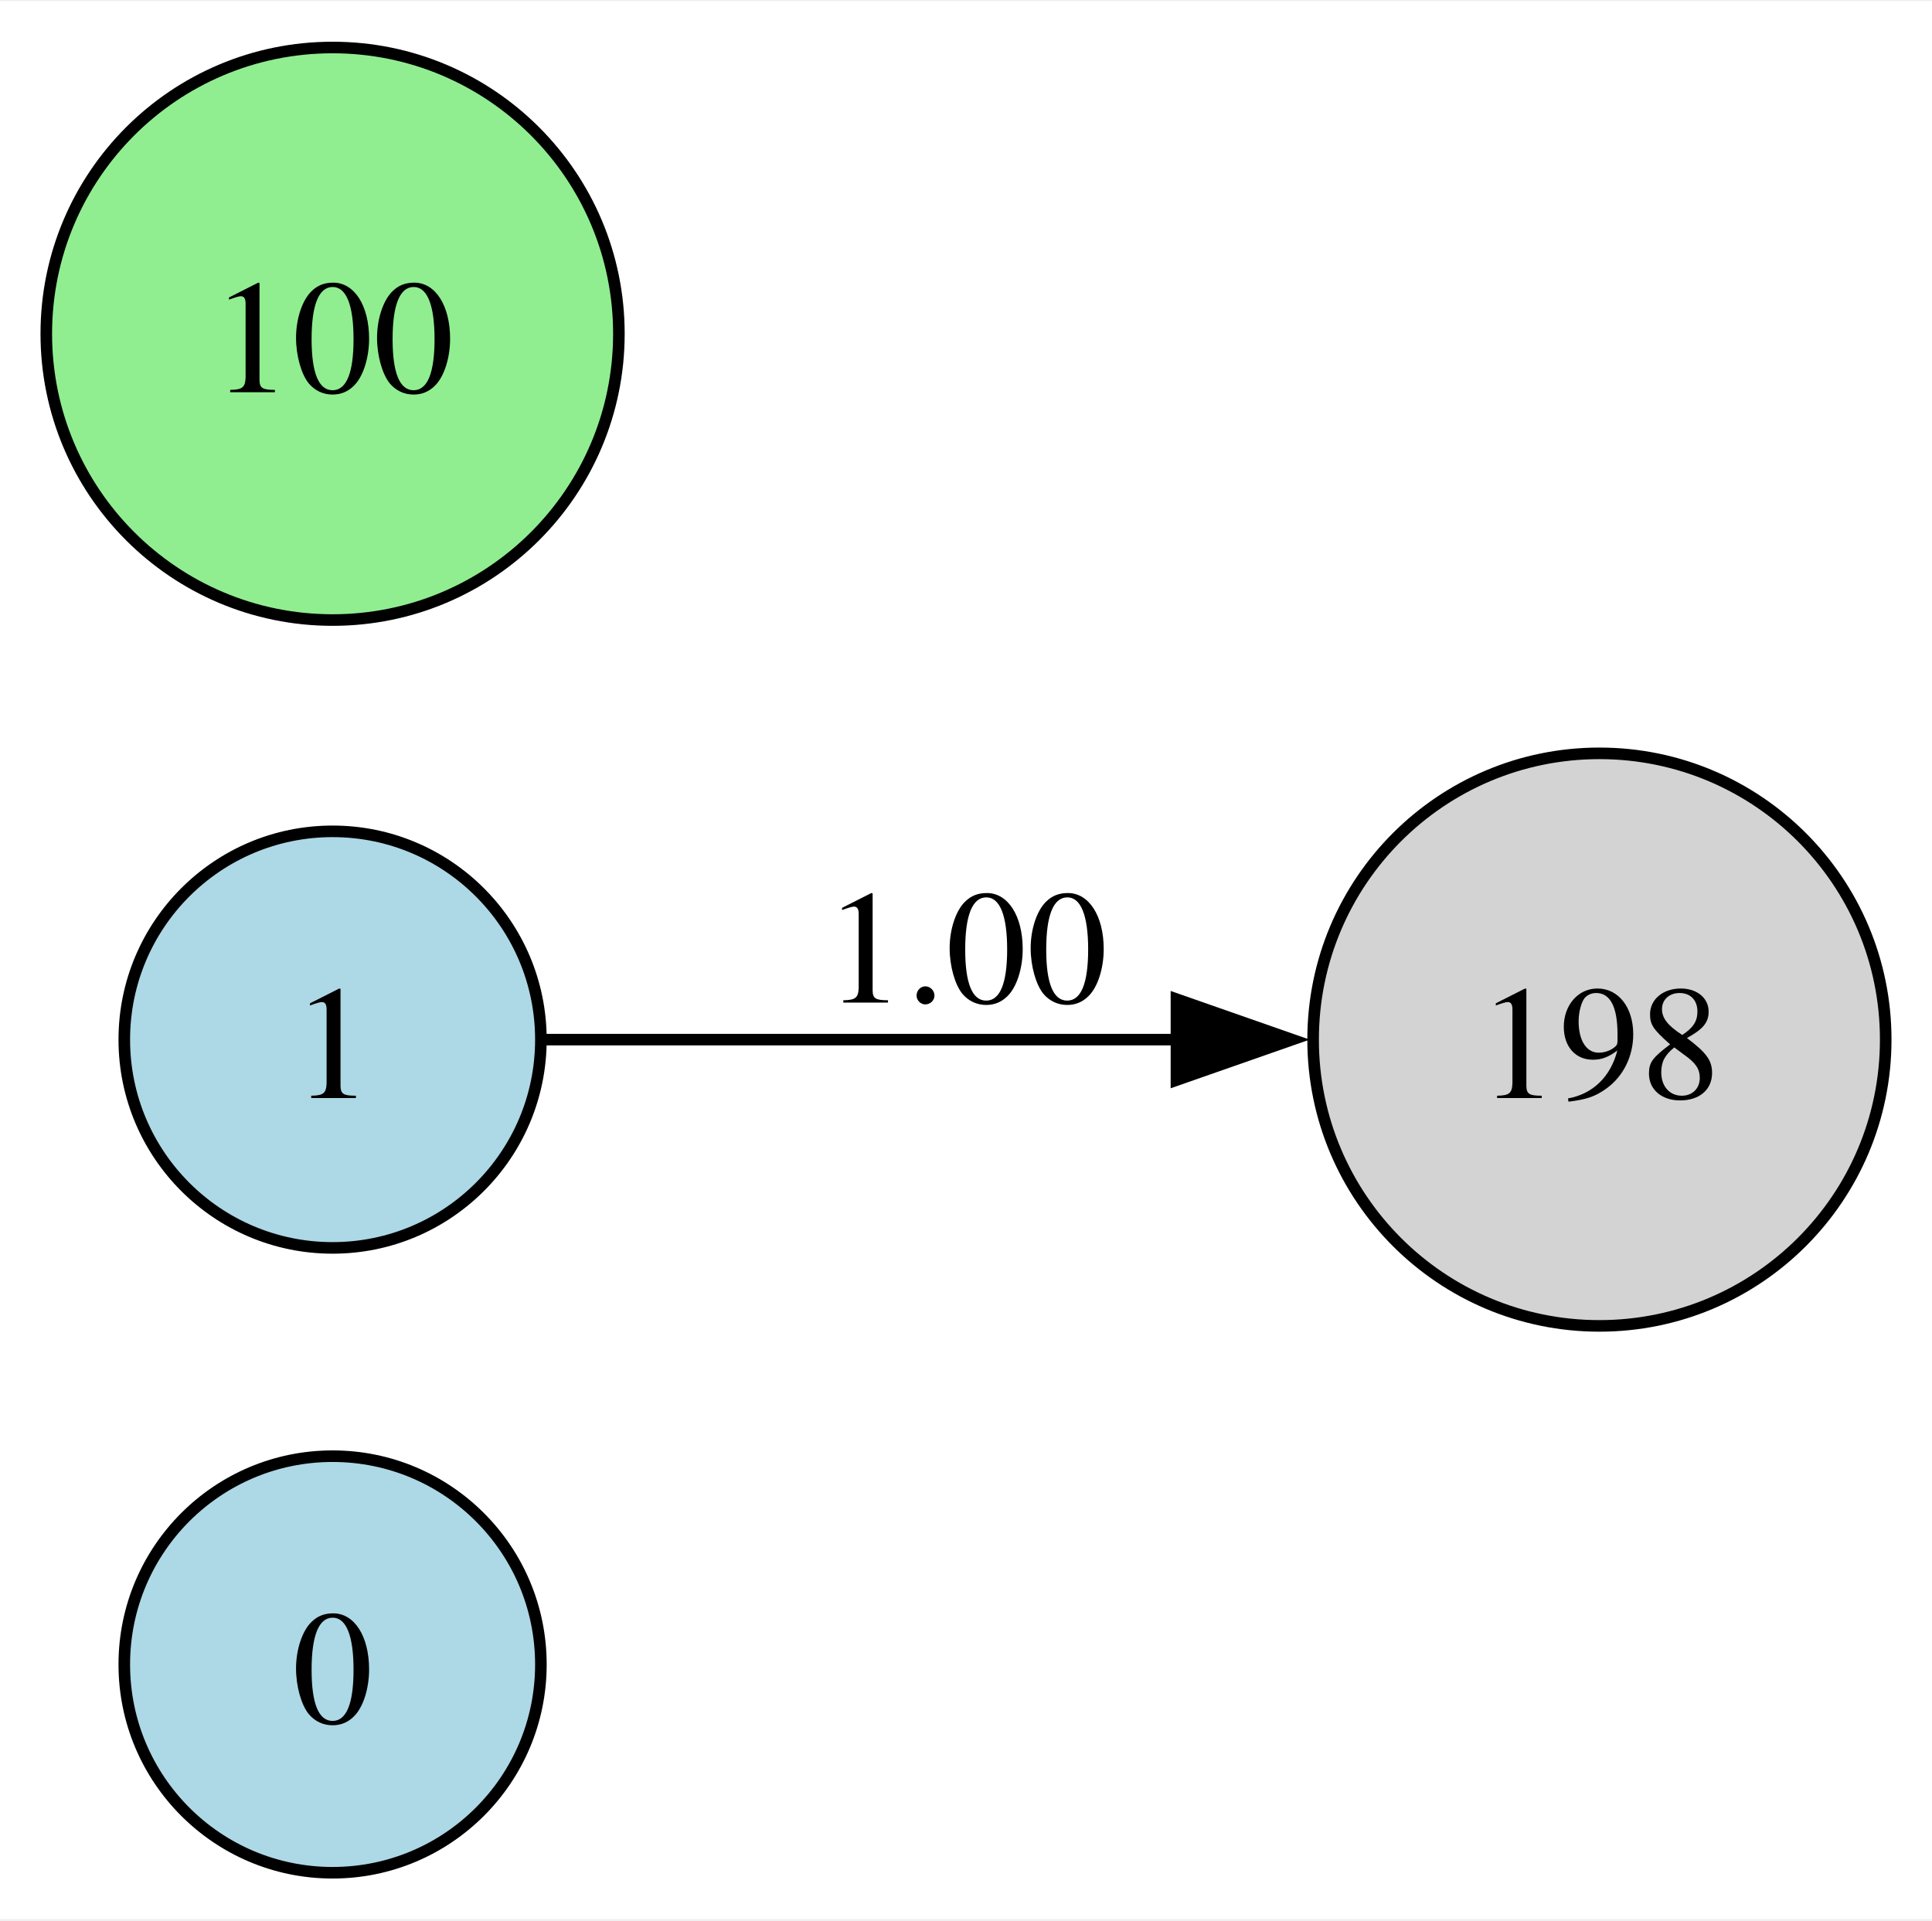
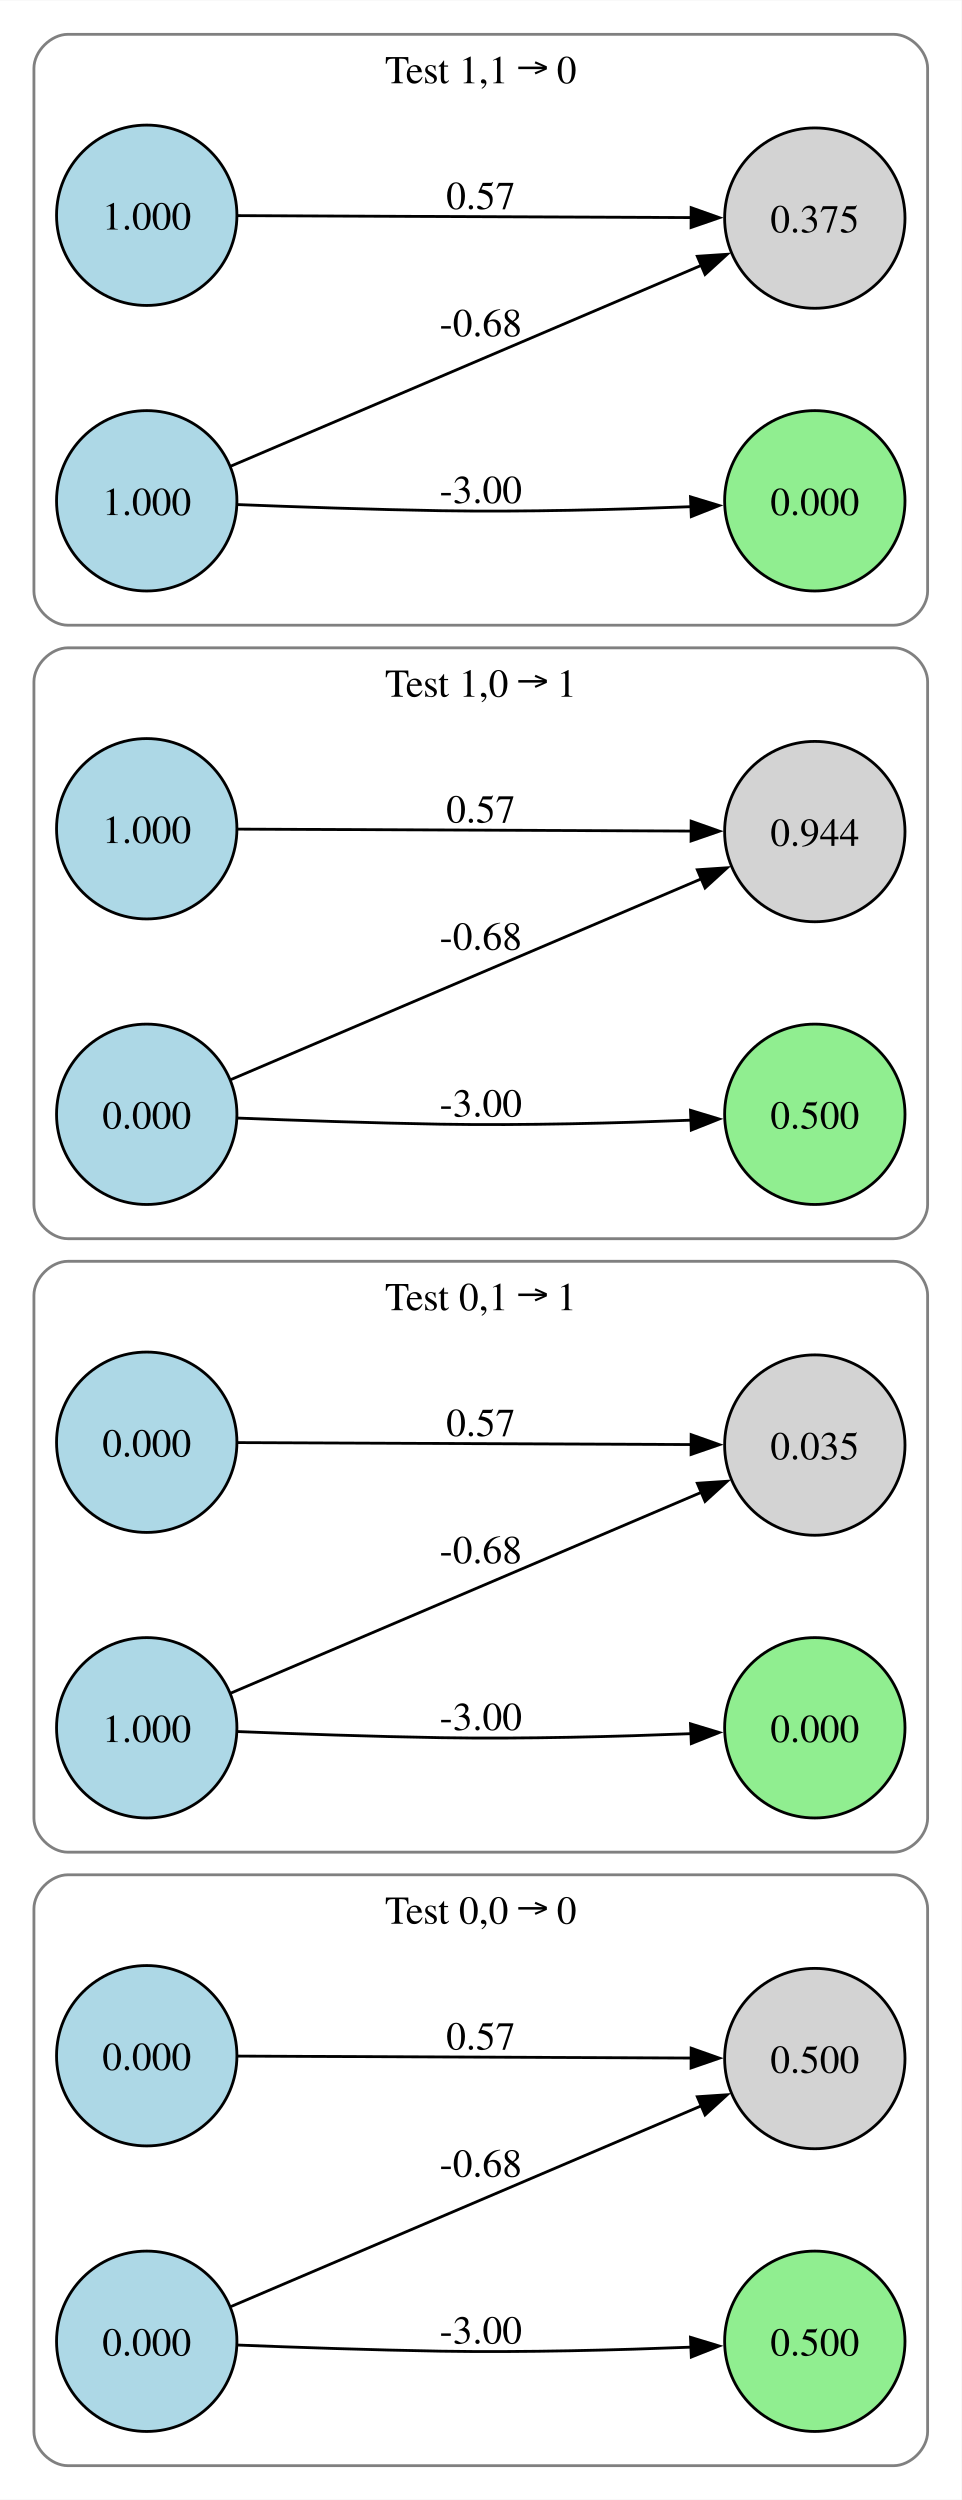
- <svg xmlns="http://www.w3.org/2000/svg" width="167pt" height="166pt" viewBox="0.00 0.00 166.95 165.74">
-   <g id="graph0" class="graph" transform="scale(1 1) rotate(0) translate(4 161.74)">
-     <polygon fill="white" stroke="none" points="-4,4 -4,-161.74 162.95,-161.74 162.95,4 -4,4" />
+ <svg xmlns="http://www.w3.org/2000/svg" width="340pt" height="884pt" viewBox="0.00 0.00 340.11 884.00">
+   <g id="graph0" class="graph" transform="scale(1 1) rotate(0) translate(4 880)">
+     <polygon fill="white" stroke="none" points="-4,4 -4,-880 336.11,-880 336.11,4 -4,4" />
+     <g id="clust1" class="cluster">
+       <path fill="none" stroke="gray" d="M20,-8C20,-8 312.11,-8 312.11,-8 318.11,-8 324.11,-14 324.11,-20 324.11,-20 324.11,-205 324.11,-205 324.11,-211 318.11,-217 312.11,-217 312.11,-217 20,-217 20,-217 14,-217 8,-211 8,-205 8,-205 8,-20 8,-20 8,-14 14,-8 20,-8" />
+       <text text-anchor="middle" x="166.06" y="-199.7" font-family="Times,serif" font-size="14.00">Test 0,0 → 0</text>
+     </g>
+     <g id="clust2" class="cluster">
+       <path fill="none" stroke="gray" d="M20,-225C20,-225 312.11,-225 312.11,-225 318.11,-225 324.11,-231 324.11,-237 324.11,-237 324.11,-422 324.11,-422 324.11,-428 318.11,-434 312.11,-434 312.11,-434 20,-434 20,-434 14,-434 8,-428 8,-422 8,-422 8,-237 8,-237 8,-231 14,-225 20,-225" />
+       <text text-anchor="middle" x="166.06" y="-416.7" font-family="Times,serif" font-size="14.00">Test 0,1 → 1</text>
+     </g>
+     <g id="clust3" class="cluster">
+       <path fill="none" stroke="gray" d="M20,-442C20,-442 312.11,-442 312.11,-442 318.11,-442 324.11,-448 324.11,-454 324.11,-454 324.11,-639 324.11,-639 324.11,-645 318.11,-651 312.11,-651 312.11,-651 20,-651 20,-651 14,-651 8,-645 8,-639 8,-639 8,-454 8,-454 8,-448 14,-442 20,-442" />
+       <text text-anchor="middle" x="166.06" y="-633.7" font-family="Times,serif" font-size="14.00">Test 1,0 → 1</text>
+     </g>
+     <g id="clust4" class="cluster">
+       <path fill="none" stroke="gray" d="M20,-659C20,-659 312.11,-659 312.11,-659 318.11,-659 324.11,-665 324.11,-671 324.11,-671 324.11,-856 324.11,-856 324.11,-862 318.11,-868 312.11,-868 312.11,-868 20,-868 20,-868 14,-868 8,-862 8,-856 8,-856 8,-671 8,-671 8,-665 14,-659 20,-659" />
+       <text text-anchor="middle" x="166.06" y="-850.7" font-family="Times,serif" font-size="14.00">Test 1,1 → 0</text>
+     </g>
    <g id="node1" class="node">
-       <ellipse fill="lightblue" stroke="black" cx="24.74" cy="-18" rx="18" ry="18" />
-       <text text-anchor="middle" x="24.74" y="-12.95" font-family="Times,serif" font-size="14.00">0</text>
+       <ellipse fill="lightblue" stroke="black" cx="47.9" cy="-153" rx="31.9" ry="31.9" />
+       <text text-anchor="middle" x="47.9" y="-147.95" font-family="Times,serif" font-size="14.00">0.000</text>
+     </g>
+     <g id="node4" class="node">
+       <ellipse fill="lightgray" stroke="black" cx="284.21" cy="-152" rx="31.9" ry="31.9" />
+       <text text-anchor="middle" x="284.21" y="-146.95" font-family="Times,serif" font-size="14.00">0.500</text>
+     </g>
+     <g id="edge2" class="edge">
+       <path fill="none" stroke="black" d="M80.02,-152.87C121.24,-152.69 194.15,-152.38 240.5,-152.18" />
+       <polygon fill="black" stroke="black" points="240.47,-155.68 250.45,-152.14 240.44,-148.68 240.47,-155.68" />
+       <text text-anchor="middle" x="166.06" y="-155.2" font-family="Times,serif" font-size="14.00">0.57</text>
    </g>
    <g id="node2" class="node">
-       <ellipse fill="lightblue" stroke="black" cx="24.74" cy="-72" rx="18" ry="18" />
-       <text text-anchor="middle" x="24.74" y="-66.95" font-family="Times,serif" font-size="14.00">1</text>
+       <ellipse fill="lightblue" stroke="black" cx="47.9" cy="-52" rx="31.9" ry="31.9" />
+       <text text-anchor="middle" x="47.9" y="-46.95" font-family="Times,serif" font-size="14.00">0.000</text>
    </g>
-     <g id="node4" class="node">
-       <ellipse fill="lightgray" stroke="black" cx="134.21" cy="-72" rx="24.74" ry="24.74" />
-       <text text-anchor="middle" x="134.21" y="-66.95" font-family="Times,serif" font-size="14.00">198</text>
+     <g id="node3" class="node">
+       <ellipse fill="lightgreen" stroke="black" cx="284.21" cy="-52" rx="31.9" ry="31.9" />
+       <text text-anchor="middle" x="284.21" y="-46.95" font-family="Times,serif" font-size="14.00">0.500</text>
    </g>
    <g id="edge1" class="edge">
-       <path fill="none" stroke="black" d="M43.01,-72C57.7,-72 79.3,-72 97.67,-72" />
-       <polygon fill="black" stroke="black" points="97.66,-75.5 107.66,-72 97.66,-68.5 97.66,-75.5" />
-       <text text-anchor="middle" x="79.47" y="-75.2" font-family="Times,serif" font-size="14.00">1.00</text>
+       <path fill="none" stroke="black" d="M79.97,-50.67C100.38,-49.86 127.68,-48.91 151.81,-48.5 181.49,-48 214.93,-48.91 240.65,-49.93" />
+       <polygon fill="black" stroke="black" points="240.23,-53.41 250.37,-50.33 240.53,-46.42 240.23,-53.41" />
+       <text text-anchor="middle" x="166.06" y="-51.2" font-family="Times,serif" font-size="14.00">-3.00</text>
    </g>
-     <g id="node3" class="node">
-       <ellipse fill="lightgreen" stroke="black" cx="24.74" cy="-133" rx="24.74" ry="24.74" />
-       <text text-anchor="middle" x="24.74" y="-127.95" font-family="Times,serif" font-size="14.00">100</text>
+     <g id="edge3" class="edge">
+       <path fill="none" stroke="black" d="M77.63,-64.26C119.47,-82.12 197.26,-115.32 244.23,-135.36" />
+       <polygon fill="black" stroke="black" points="242.65,-138.49 253.22,-139.2 245.39,-132.06 242.65,-138.49" />
+       <text text-anchor="middle" x="166.06" y="-110.2" font-family="Times,serif" font-size="14.00">-0.68</text>
+     </g>
+     <g id="node5" class="node">
+       <ellipse fill="lightblue" stroke="black" cx="47.9" cy="-370" rx="31.9" ry="31.9" />
+       <text text-anchor="middle" x="47.9" y="-364.95" font-family="Times,serif" font-size="14.00">0.000</text>
+     </g>
+     <g id="node8" class="node">
+       <ellipse fill="lightgray" stroke="black" cx="284.21" cy="-369" rx="31.9" ry="31.9" />
+       <text text-anchor="middle" x="284.21" y="-363.95" font-family="Times,serif" font-size="14.00">0.035</text>
+     </g>
+     <g id="edge5" class="edge">
+       <path fill="none" stroke="black" d="M80.02,-369.87C121.24,-369.69 194.15,-369.38 240.5,-369.18" />
+       <polygon fill="black" stroke="black" points="240.47,-372.68 250.45,-369.14 240.44,-365.68 240.47,-372.68" />
+       <text text-anchor="middle" x="166.06" y="-372.2" font-family="Times,serif" font-size="14.00">0.57</text>
+     </g>
+     <g id="node6" class="node">
+       <ellipse fill="lightblue" stroke="black" cx="47.9" cy="-269" rx="31.9" ry="31.9" />
+       <text text-anchor="middle" x="47.9" y="-263.95" font-family="Times,serif" font-size="14.00">1.000</text>
+     </g>
+     <g id="node7" class="node">
+       <ellipse fill="lightgreen" stroke="black" cx="284.21" cy="-269" rx="31.9" ry="31.9" />
+       <text text-anchor="middle" x="284.21" y="-263.95" font-family="Times,serif" font-size="14.00">0.000</text>
+     </g>
+     <g id="edge4" class="edge">
+       <path fill="none" stroke="black" d="M79.97,-267.67C100.38,-266.86 127.68,-265.91 151.81,-265.5 181.49,-265 214.93,-265.91 240.65,-266.93" />
+       <polygon fill="black" stroke="black" points="240.23,-270.41 250.37,-267.33 240.53,-263.42 240.23,-270.41" />
+       <text text-anchor="middle" x="166.06" y="-268.2" font-family="Times,serif" font-size="14.00">-3.00</text>
+     </g>
+     <g id="edge6" class="edge">
+       <path fill="none" stroke="black" d="M77.63,-281.26C119.47,-299.12 197.26,-332.32 244.23,-352.36" />
+       <polygon fill="black" stroke="black" points="242.65,-355.49 253.22,-356.2 245.39,-349.06 242.65,-355.49" />
+       <text text-anchor="middle" x="166.06" y="-327.2" font-family="Times,serif" font-size="14.00">-0.68</text>
+     </g>
+     <g id="node9" class="node">
+       <ellipse fill="lightblue" stroke="black" cx="47.9" cy="-587" rx="31.9" ry="31.9" />
+       <text text-anchor="middle" x="47.9" y="-581.95" font-family="Times,serif" font-size="14.00">1.000</text>
+     </g>
+     <g id="node12" class="node">
+       <ellipse fill="lightgray" stroke="black" cx="284.21" cy="-586" rx="31.9" ry="31.9" />
+       <text text-anchor="middle" x="284.21" y="-580.95" font-family="Times,serif" font-size="14.00">0.944</text>
+     </g>
+     <g id="edge8" class="edge">
+       <path fill="none" stroke="black" d="M80.02,-586.87C121.24,-586.69 194.15,-586.38 240.5,-586.18" />
+       <polygon fill="black" stroke="black" points="240.47,-589.68 250.45,-586.14 240.44,-582.68 240.47,-589.68" />
+       <text text-anchor="middle" x="166.06" y="-589.2" font-family="Times,serif" font-size="14.00">0.57</text>
+     </g>
+     <g id="node10" class="node">
+       <ellipse fill="lightblue" stroke="black" cx="47.9" cy="-486" rx="31.9" ry="31.9" />
+       <text text-anchor="middle" x="47.9" y="-480.95" font-family="Times,serif" font-size="14.00">0.000</text>
+     </g>
+     <g id="node11" class="node">
+       <ellipse fill="lightgreen" stroke="black" cx="284.21" cy="-486" rx="31.9" ry="31.9" />
+       <text text-anchor="middle" x="284.21" y="-480.95" font-family="Times,serif" font-size="14.00">0.500</text>
+     </g>
+     <g id="edge7" class="edge">
+       <path fill="none" stroke="black" d="M79.97,-484.67C100.38,-483.86 127.68,-482.91 151.81,-482.5 181.49,-482 214.93,-482.91 240.65,-483.93" />
+       <polygon fill="black" stroke="black" points="240.23,-487.41 250.37,-484.33 240.53,-480.42 240.23,-487.41" />
+       <text text-anchor="middle" x="166.06" y="-485.2" font-family="Times,serif" font-size="14.00">-3.00</text>
+     </g>
+     <g id="edge9" class="edge">
+       <path fill="none" stroke="black" d="M77.63,-498.26C119.47,-516.12 197.26,-549.32 244.23,-569.36" />
+       <polygon fill="black" stroke="black" points="242.65,-572.49 253.22,-573.2 245.39,-566.06 242.65,-572.49" />
+       <text text-anchor="middle" x="166.06" y="-544.2" font-family="Times,serif" font-size="14.00">-0.68</text>
+     </g>
+     <g id="node13" class="node">
+       <ellipse fill="lightblue" stroke="black" cx="47.9" cy="-804" rx="31.9" ry="31.9" />
+       <text text-anchor="middle" x="47.9" y="-798.95" font-family="Times,serif" font-size="14.00">1.000</text>
+     </g>
+     <g id="node16" class="node">
+       <ellipse fill="lightgray" stroke="black" cx="284.21" cy="-803" rx="31.9" ry="31.9" />
+       <text text-anchor="middle" x="284.21" y="-797.95" font-family="Times,serif" font-size="14.00">0.375</text>
+     </g>
+     <g id="edge11" class="edge">
+       <path fill="none" stroke="black" d="M80.02,-803.87C121.24,-803.69 194.15,-803.38 240.5,-803.18" />
+       <polygon fill="black" stroke="black" points="240.47,-806.68 250.45,-803.14 240.44,-799.68 240.47,-806.68" />
+       <text text-anchor="middle" x="166.06" y="-806.2" font-family="Times,serif" font-size="14.00">0.57</text>
+     </g>
+     <g id="node14" class="node">
+       <ellipse fill="lightblue" stroke="black" cx="47.9" cy="-703" rx="31.9" ry="31.9" />
+       <text text-anchor="middle" x="47.9" y="-697.95" font-family="Times,serif" font-size="14.00">1.000</text>
+     </g>
+     <g id="node15" class="node">
+       <ellipse fill="lightgreen" stroke="black" cx="284.21" cy="-703" rx="31.9" ry="31.9" />
+       <text text-anchor="middle" x="284.21" y="-697.95" font-family="Times,serif" font-size="14.00">0.000</text>
+     </g>
+     <g id="edge10" class="edge">
+       <path fill="none" stroke="black" d="M79.97,-701.67C100.38,-700.86 127.68,-699.91 151.81,-699.5 181.49,-699 214.93,-699.91 240.65,-700.93" />
+       <polygon fill="black" stroke="black" points="240.23,-704.41 250.37,-701.33 240.53,-697.42 240.23,-704.41" />
+       <text text-anchor="middle" x="166.06" y="-702.2" font-family="Times,serif" font-size="14.00">-3.00</text>
+     </g>
+     <g id="edge12" class="edge">
+       <path fill="none" stroke="black" d="M77.63,-715.26C119.47,-733.12 197.26,-766.32 244.23,-786.36" />
+       <polygon fill="black" stroke="black" points="242.65,-789.49 253.22,-790.2 245.39,-783.06 242.65,-789.49" />
+       <text text-anchor="middle" x="166.06" y="-761.2" font-family="Times,serif" font-size="14.00">-0.68</text>
    </g>
  </g>
</svg>
